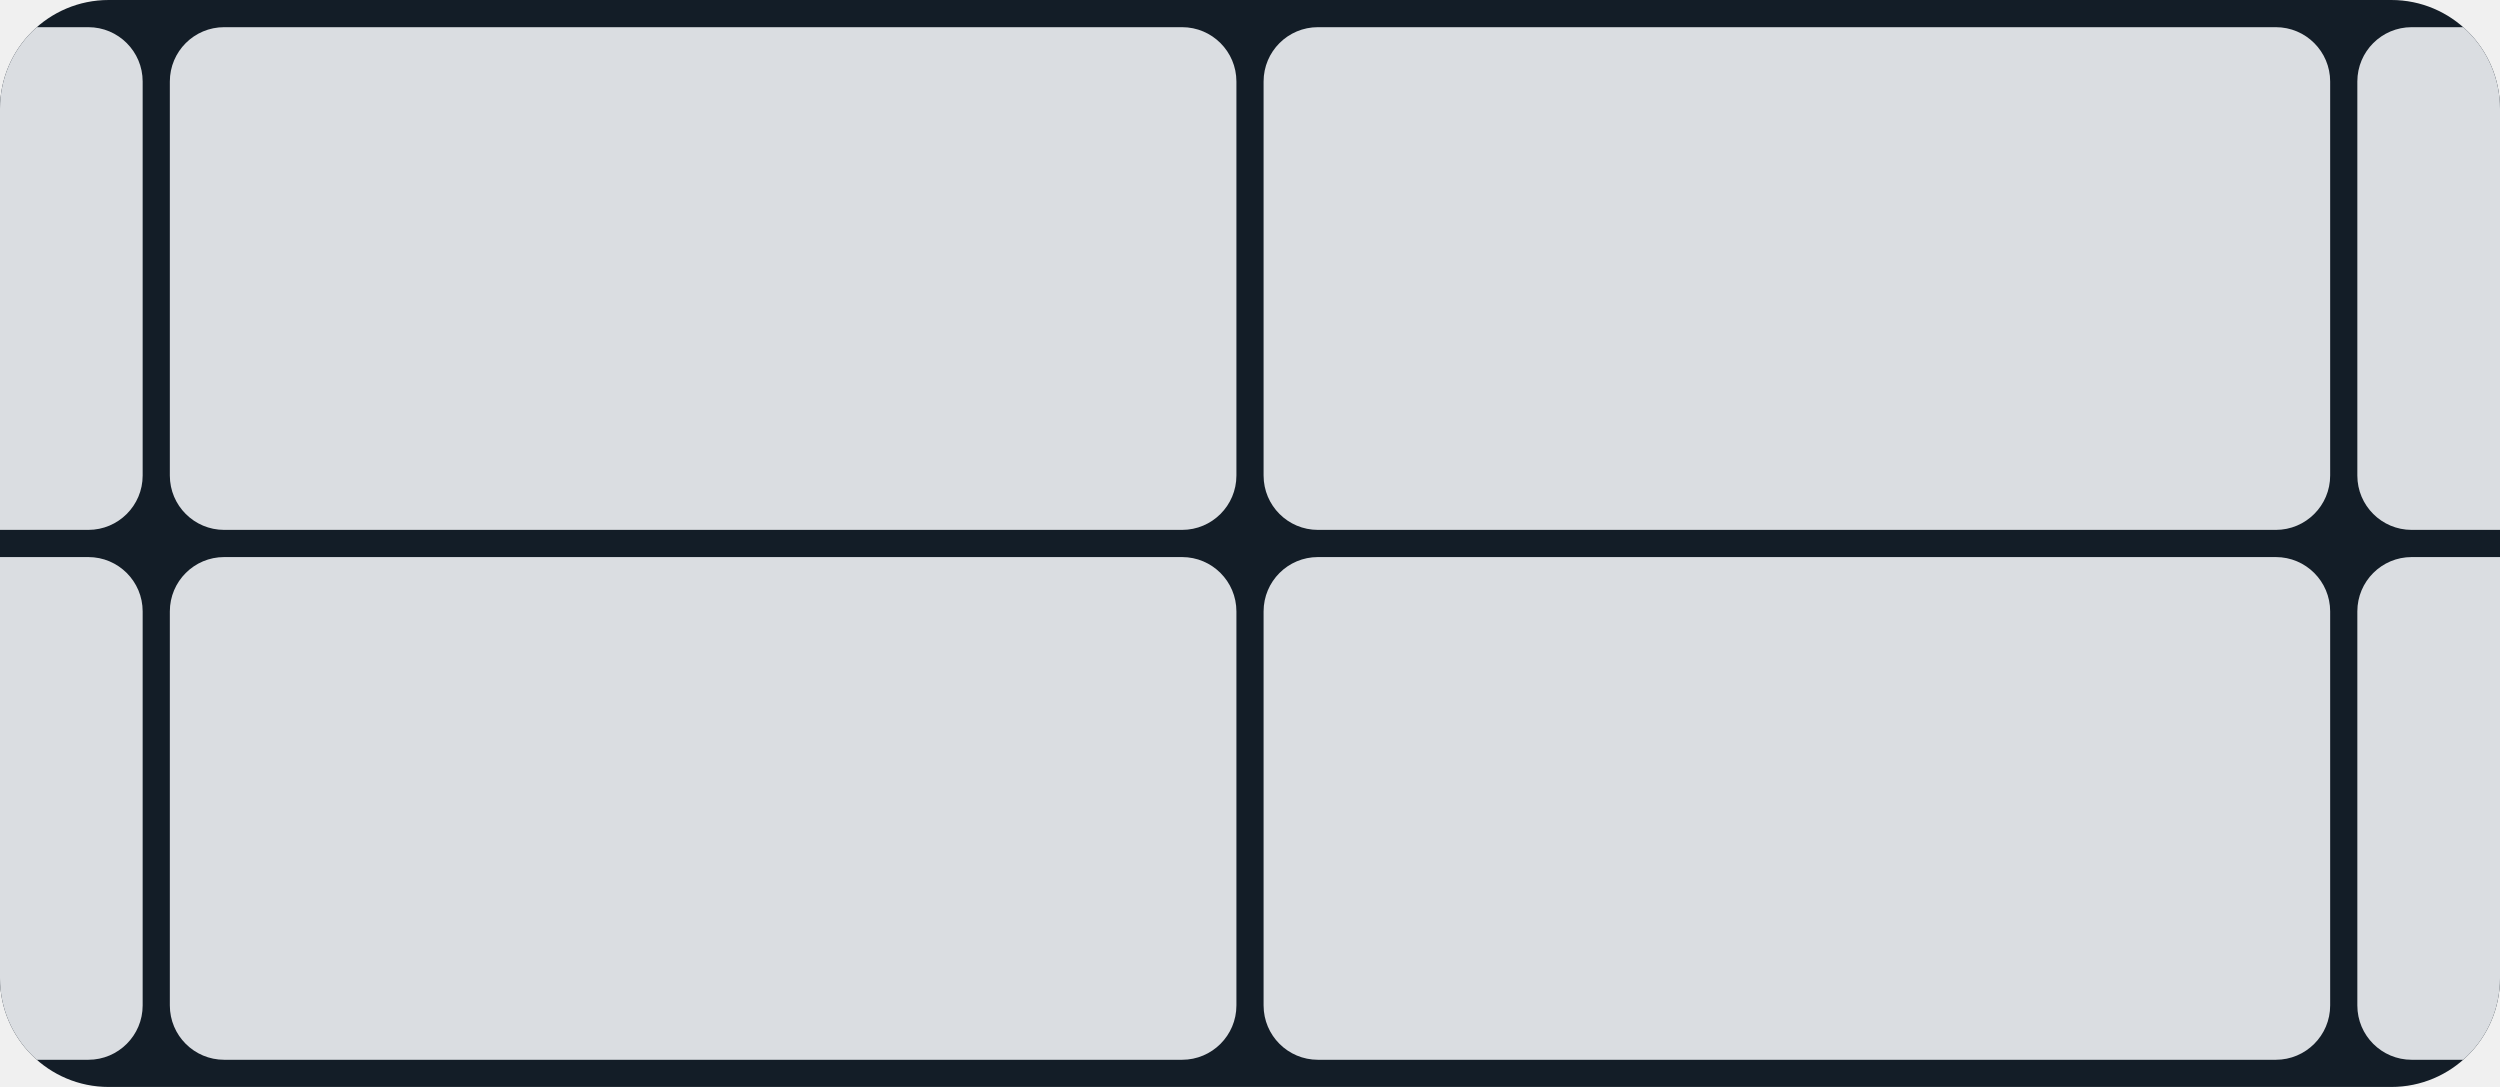
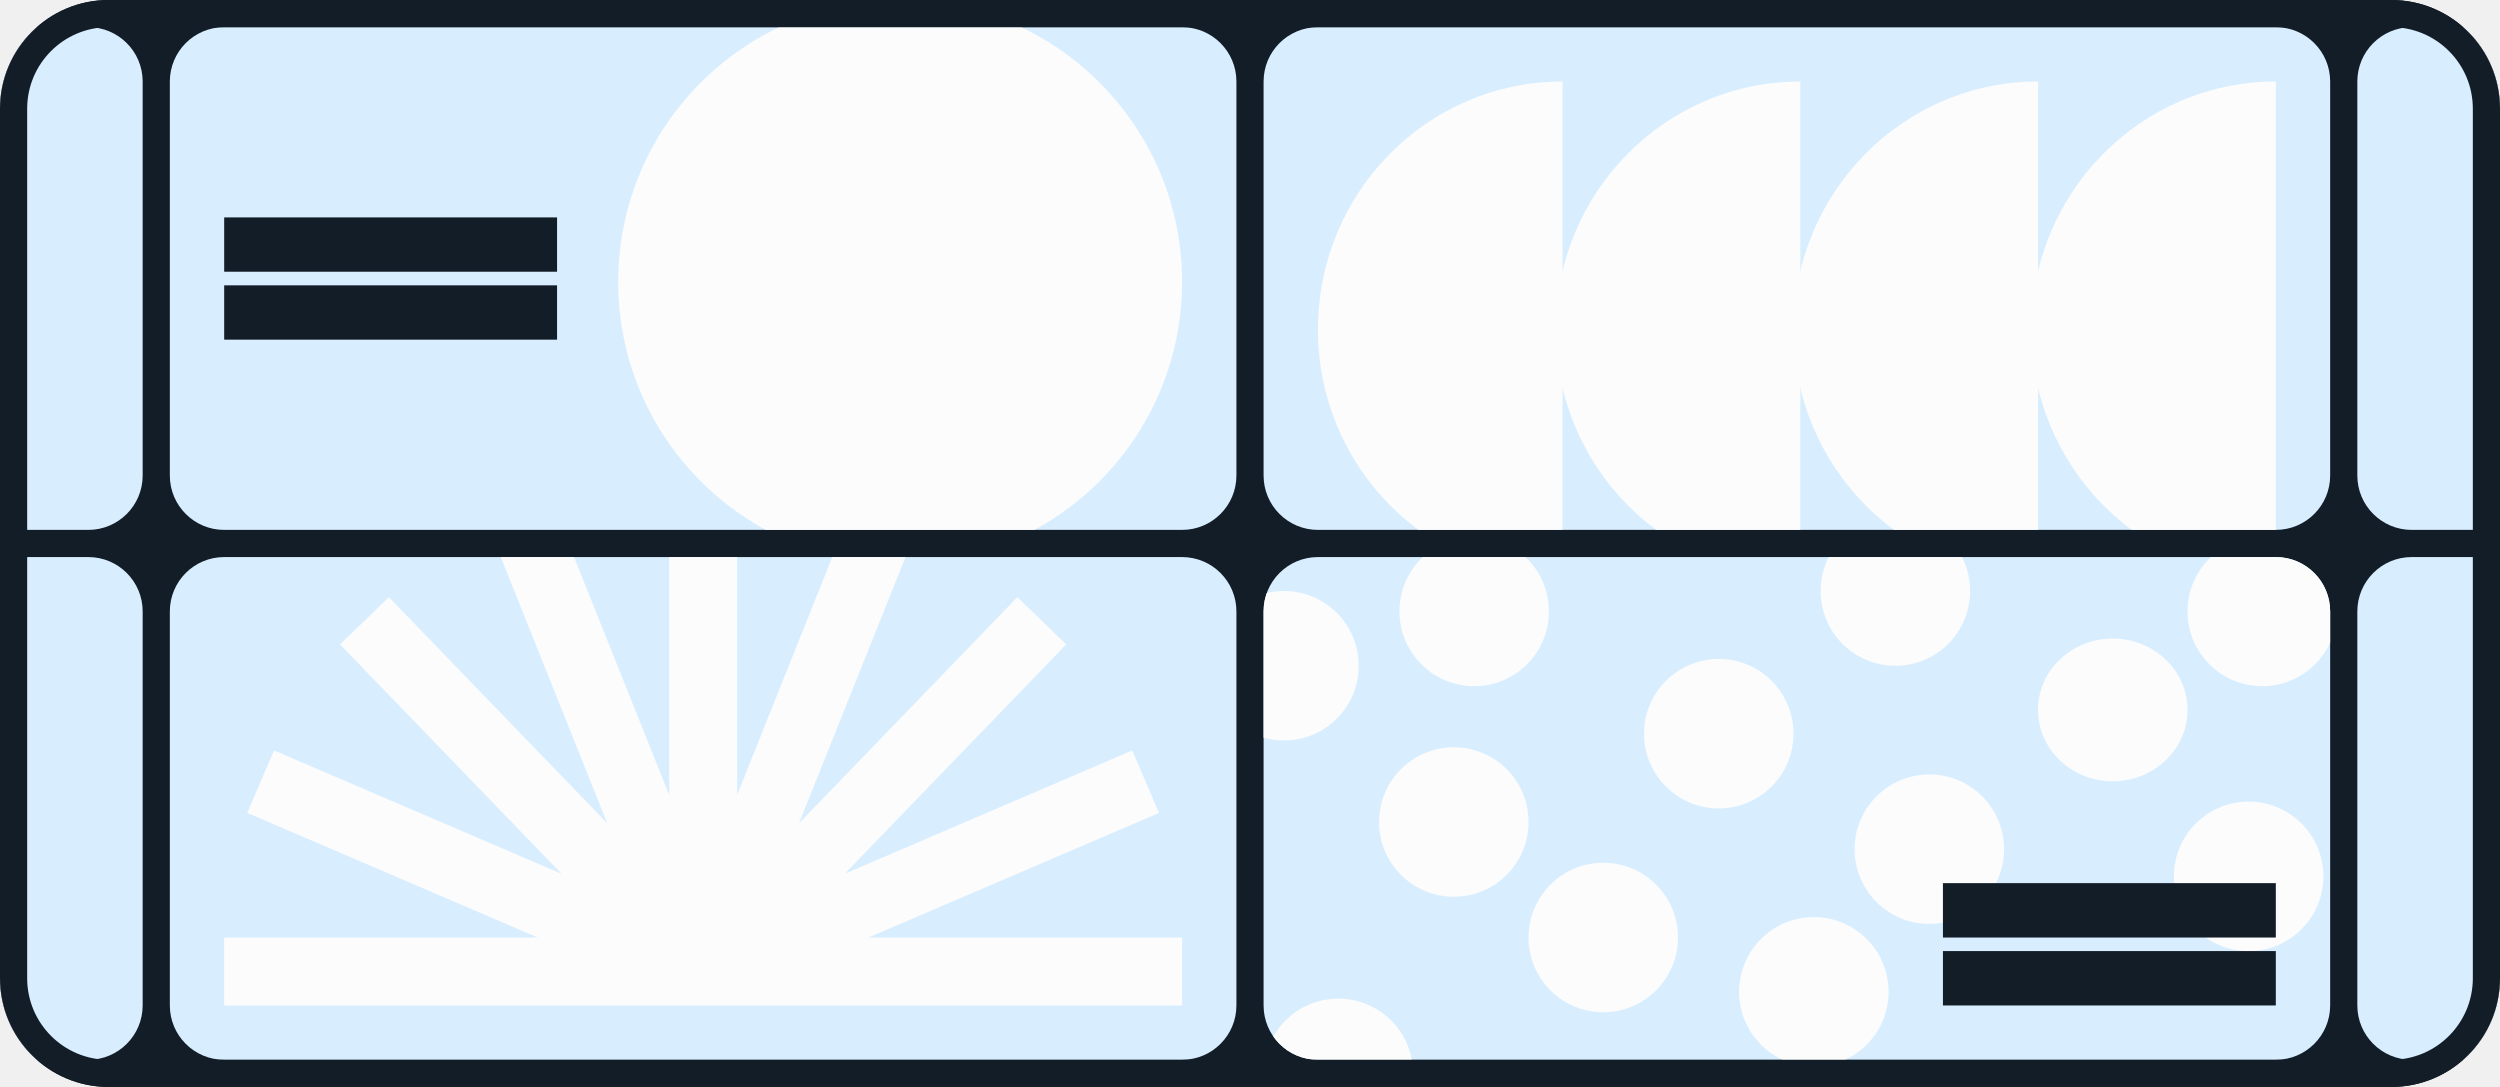
<svg xmlns="http://www.w3.org/2000/svg" width="368" height="160" viewBox="0 0 368 160" fill="none">
-   <g clip-path="url(#clip0_721_1846)">
+   <g clip-path="url(#clip0_260_1473)">
    <rect width="368" height="160" rx="16" fill="#131D27" />
-     <rect x="-136" y="4" width="157" height="74" rx="8" fill="#DADDE1" />
-     <rect x="25" y="4" width="157" height="74" rx="8" fill="#DADDE1" />
-     <rect x="186" y="4" width="157" height="74" rx="8" fill="#DADDE1" />
-     <rect x="347" y="4" width="157" height="74" rx="8" fill="#DADDE1" />
-     <rect x="-136" y="82" width="157" height="74" rx="8" fill="#DADDE1" />
-     <rect x="25" y="82" width="157" height="74" rx="8" fill="#DADDE1" />
-     <rect x="186" y="82" width="157" height="74" rx="8" fill="#DADDE1" />
-     <rect x="347" y="82" width="157" height="74" rx="8" fill="#DADDE1" />
+     <rect x="-136" y="4" width="157" height="74" rx="8" fill="#D8EEFF" />
+     <g clip-path="url(#clip1_260_1473)">
+       <rect x="25" y="4" width="157" height="74" rx="8" fill="#D8EEFF" />
+       <circle cx="132.5" cy="41.5" r="41.5" fill="#FCFCFC" />
+       <rect x="33" y="32" width="49" height="8" fill="#131D27" />
+       <rect x="33" y="42" width="49" height="8" fill="#131D27" />
+     </g>
+     <g clip-path="url(#clip2_260_1473)">
+       <rect x="186" y="4" width="157" height="74" rx="8" fill="#D8EEFF" />
+       <path d="M230 85L230 12C210.118 12 194 28.342 194 48.5C194 68.658 210.118 85 230 85Z" fill="#FCFCFC" />
+       <path d="M335 85L335 12C315.118 12 299 28.342 299 48.5C299 68.658 315.118 85 335 85Z" fill="#FCFCFC" />
+       <path d="M300 85L300 12C280.118 12 264 28.342 264 48.5C264 68.658 280.118 85 300 85Z" fill="#FCFCFC" />
+       <path d="M265 85L265 12C245.118 12 229 28.342 229 48.5C229 68.658 245.118 85 265 85Z" fill="#FCFCFC" />
+     </g>
+     <rect x="347" y="4" width="157" height="74" rx="8" fill="#D8EEFF" />
+     <rect x="-136" y="82" width="157" height="74" rx="8" fill="#D8EEFF" />
+     <g clip-path="url(#clip3_260_1473)">
+       <rect x="25" y="82" width="157" height="74" rx="8" fill="#D8EEFF" />
+       <path d="M103.5 70L103.5 143M103.5 143L168.634 115.064M103.5 143L53.649 91.381M103.5 143L153.351 91.381M103.5 143L33 143M103.5 143L174 143M130.479 75.557L103.5 143M76.524 75.554L103.503 142.997M38.367 115.064L103.5 143" stroke="#FCFCFC" stroke-width="10" />
+     </g>
+     <g clip-path="url(#clip4_260_1473)">
+       <rect x="186" y="82" width="157" height="74" rx="8" fill="#D8EEFF" />
+       <circle cx="217" cy="90" r="11" fill="#FCFCFC" />
+       <circle cx="214" cy="121" r="11" fill="#FCFCFC" />
+       <circle cx="189" cy="98" r="11" fill="#FCFCFC" />
+       <circle cx="279" cy="87" r="11" fill="#FCFCFC" />
+       <circle cx="236" cy="138" r="11" fill="#FCFCFC" />
+       <circle cx="331" cy="129" r="11" fill="#FCFCFC" />
+       <circle cx="333" cy="90" r="11" fill="#FCFCFC" />
+       <circle cx="284" cy="125" r="11" fill="#FCFCFC" />
+       <circle cx="267" cy="146" r="11" fill="#FCFCFC" />
+       <circle cx="197" cy="158" r="11" fill="#FCFCFC" />
+       <ellipse cx="311" cy="104.5" rx="11" ry="10.5" fill="#FCFCFC" />
+       <circle cx="253" cy="108" r="11" fill="#FCFCFC" />
+       <rect x="286" y="130" width="49" height="8" fill="#131D27" />
+       <rect x="286" y="140" width="49" height="8" fill="#131D27" />
+     </g>
+     <rect x="347" y="82" width="157" height="74" rx="8" fill="#D8EEFF" />
  </g>
+   <rect x="2" y="2" width="364" height="156" rx="14" stroke="#131D27" stroke-width="4" />
  <defs>
-     <clipPath id="clip0_721_1846">
+     <clipPath id="clip0_260_1473">
      <rect width="368" height="160" rx="16" fill="white" />
+     </clipPath>
+     <clipPath id="clip1_260_1473">
+       <rect x="25" y="4" width="157" height="74" rx="8" fill="white" />
+     </clipPath>
+     <clipPath id="clip2_260_1473">
+       <rect x="186" y="4" width="157" height="74" rx="8" fill="white" />
+     </clipPath>
+     <clipPath id="clip3_260_1473">
+       <rect x="25" y="82" width="157" height="74" rx="8" fill="white" />
+     </clipPath>
+     <clipPath id="clip4_260_1473">
+       <rect x="186" y="82" width="157" height="74" rx="8" fill="white" />
    </clipPath>
  </defs>
</svg>
